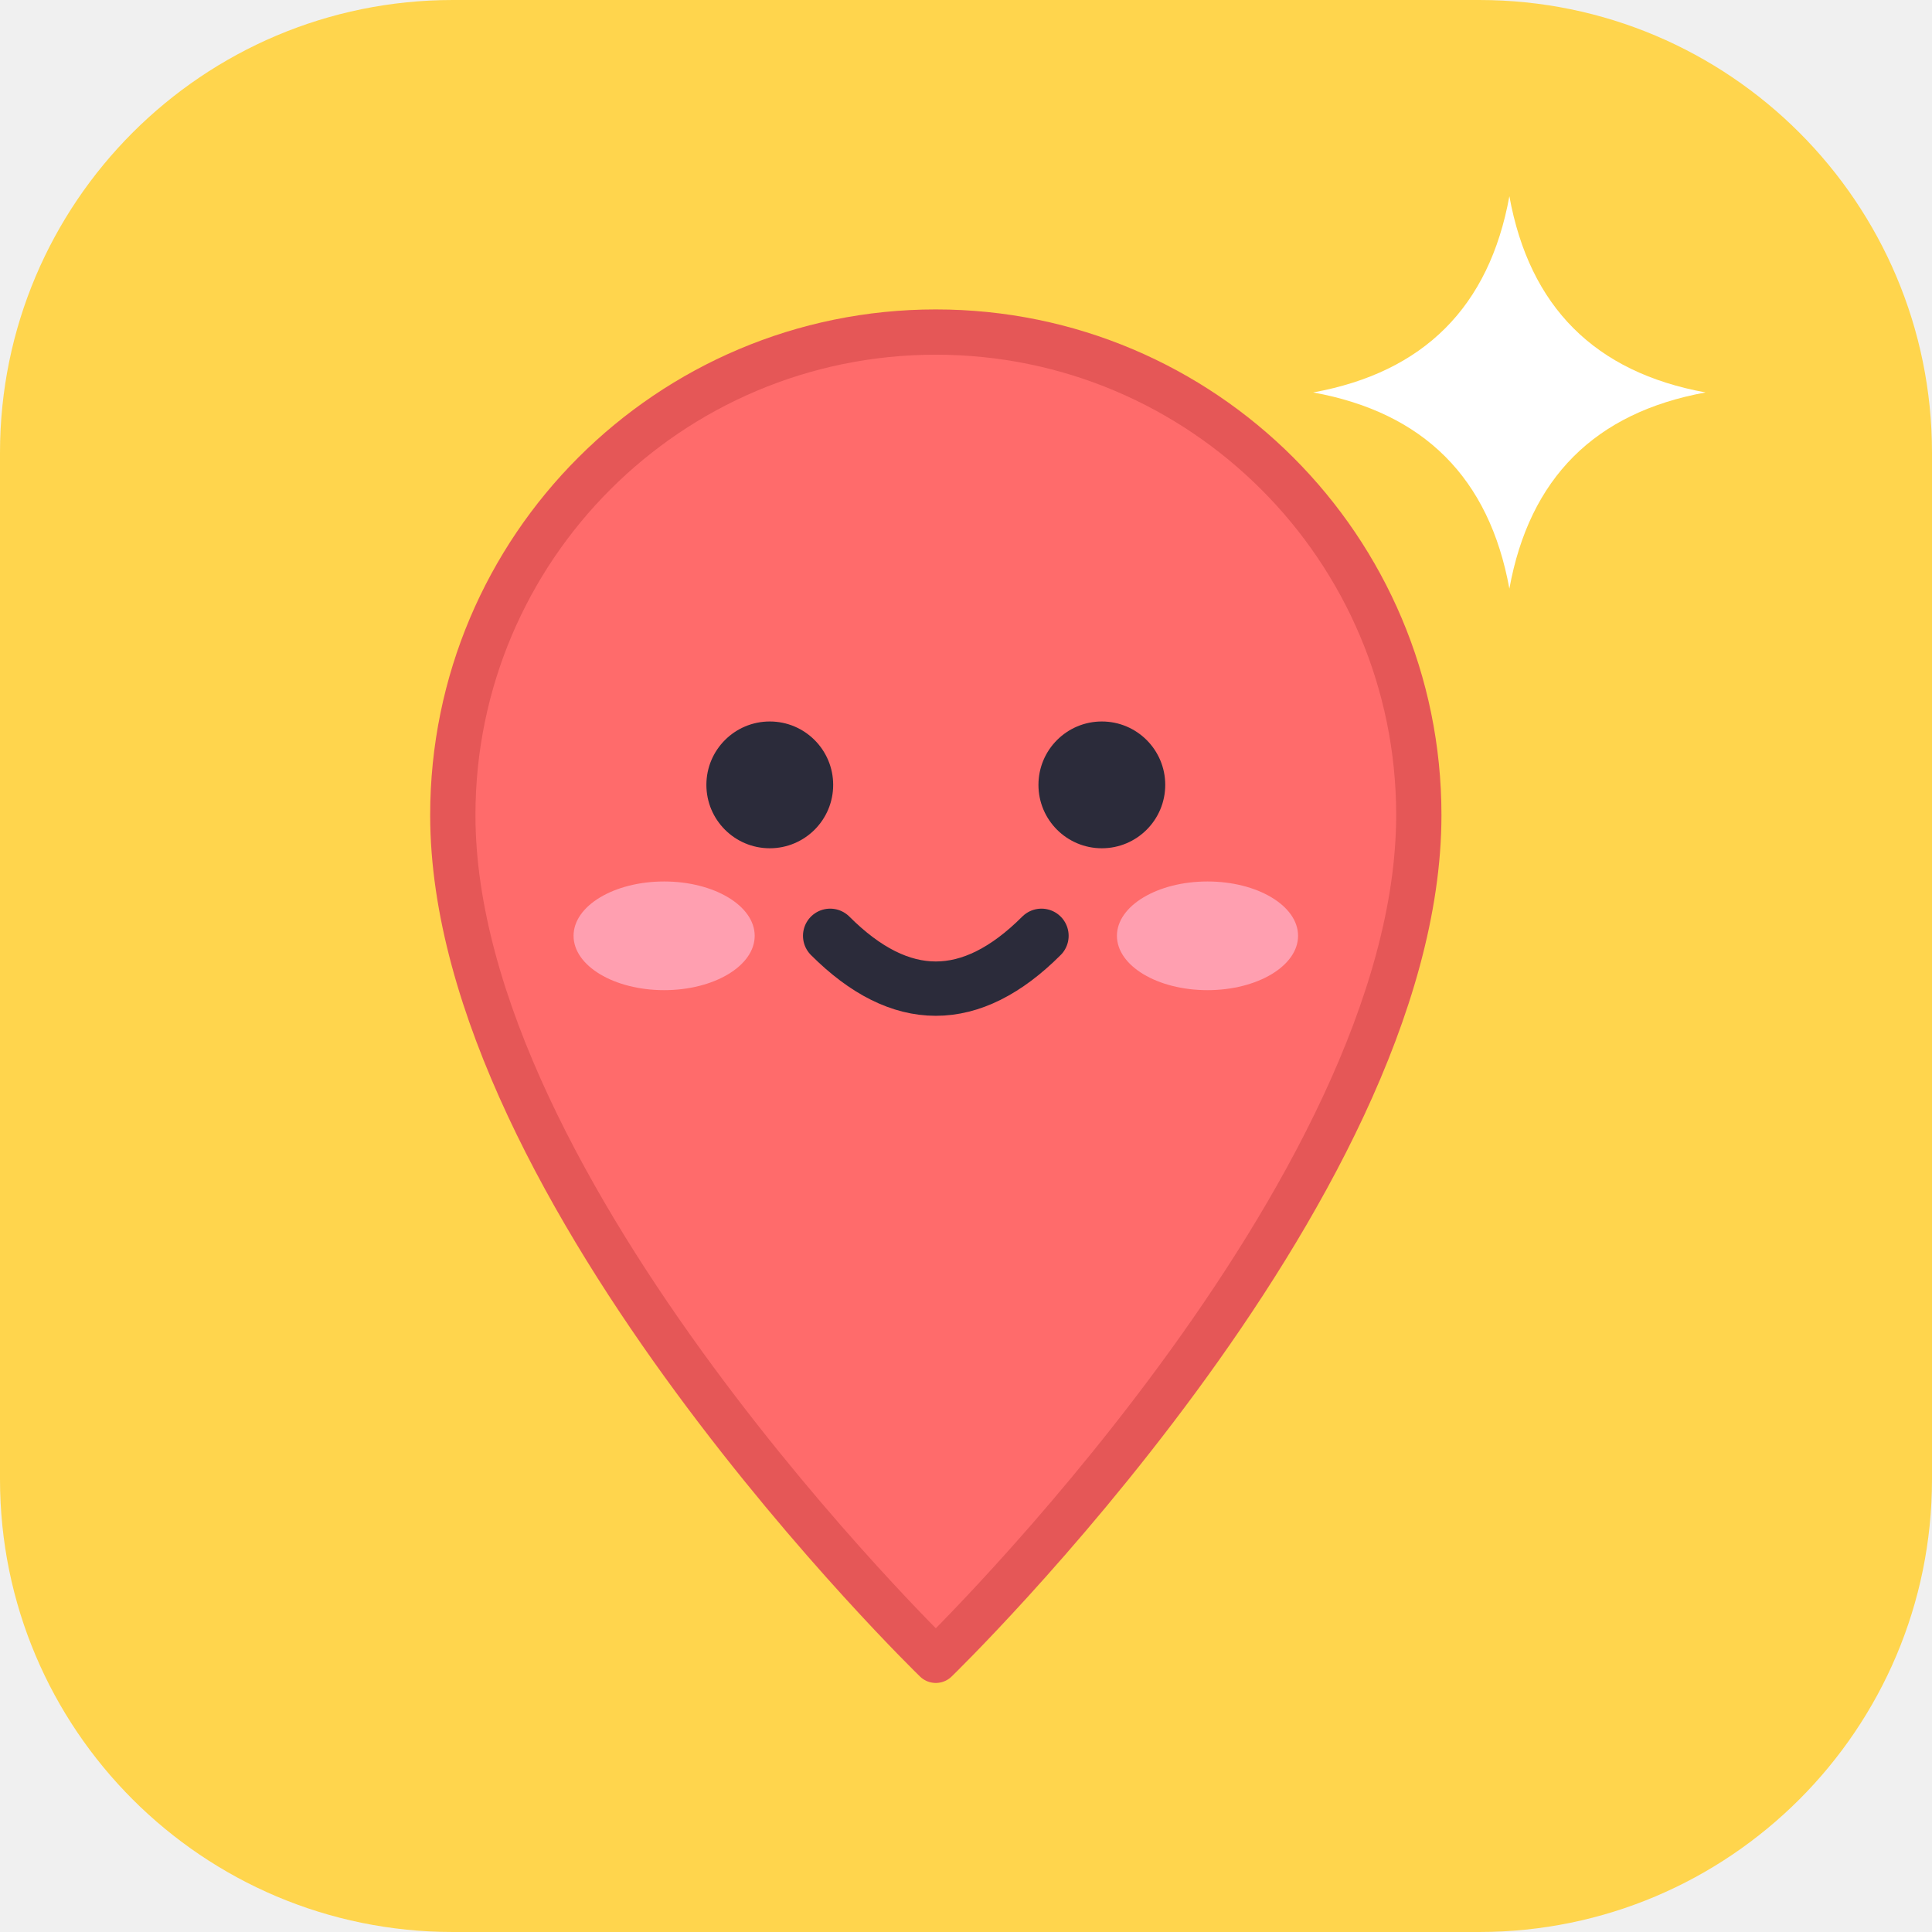
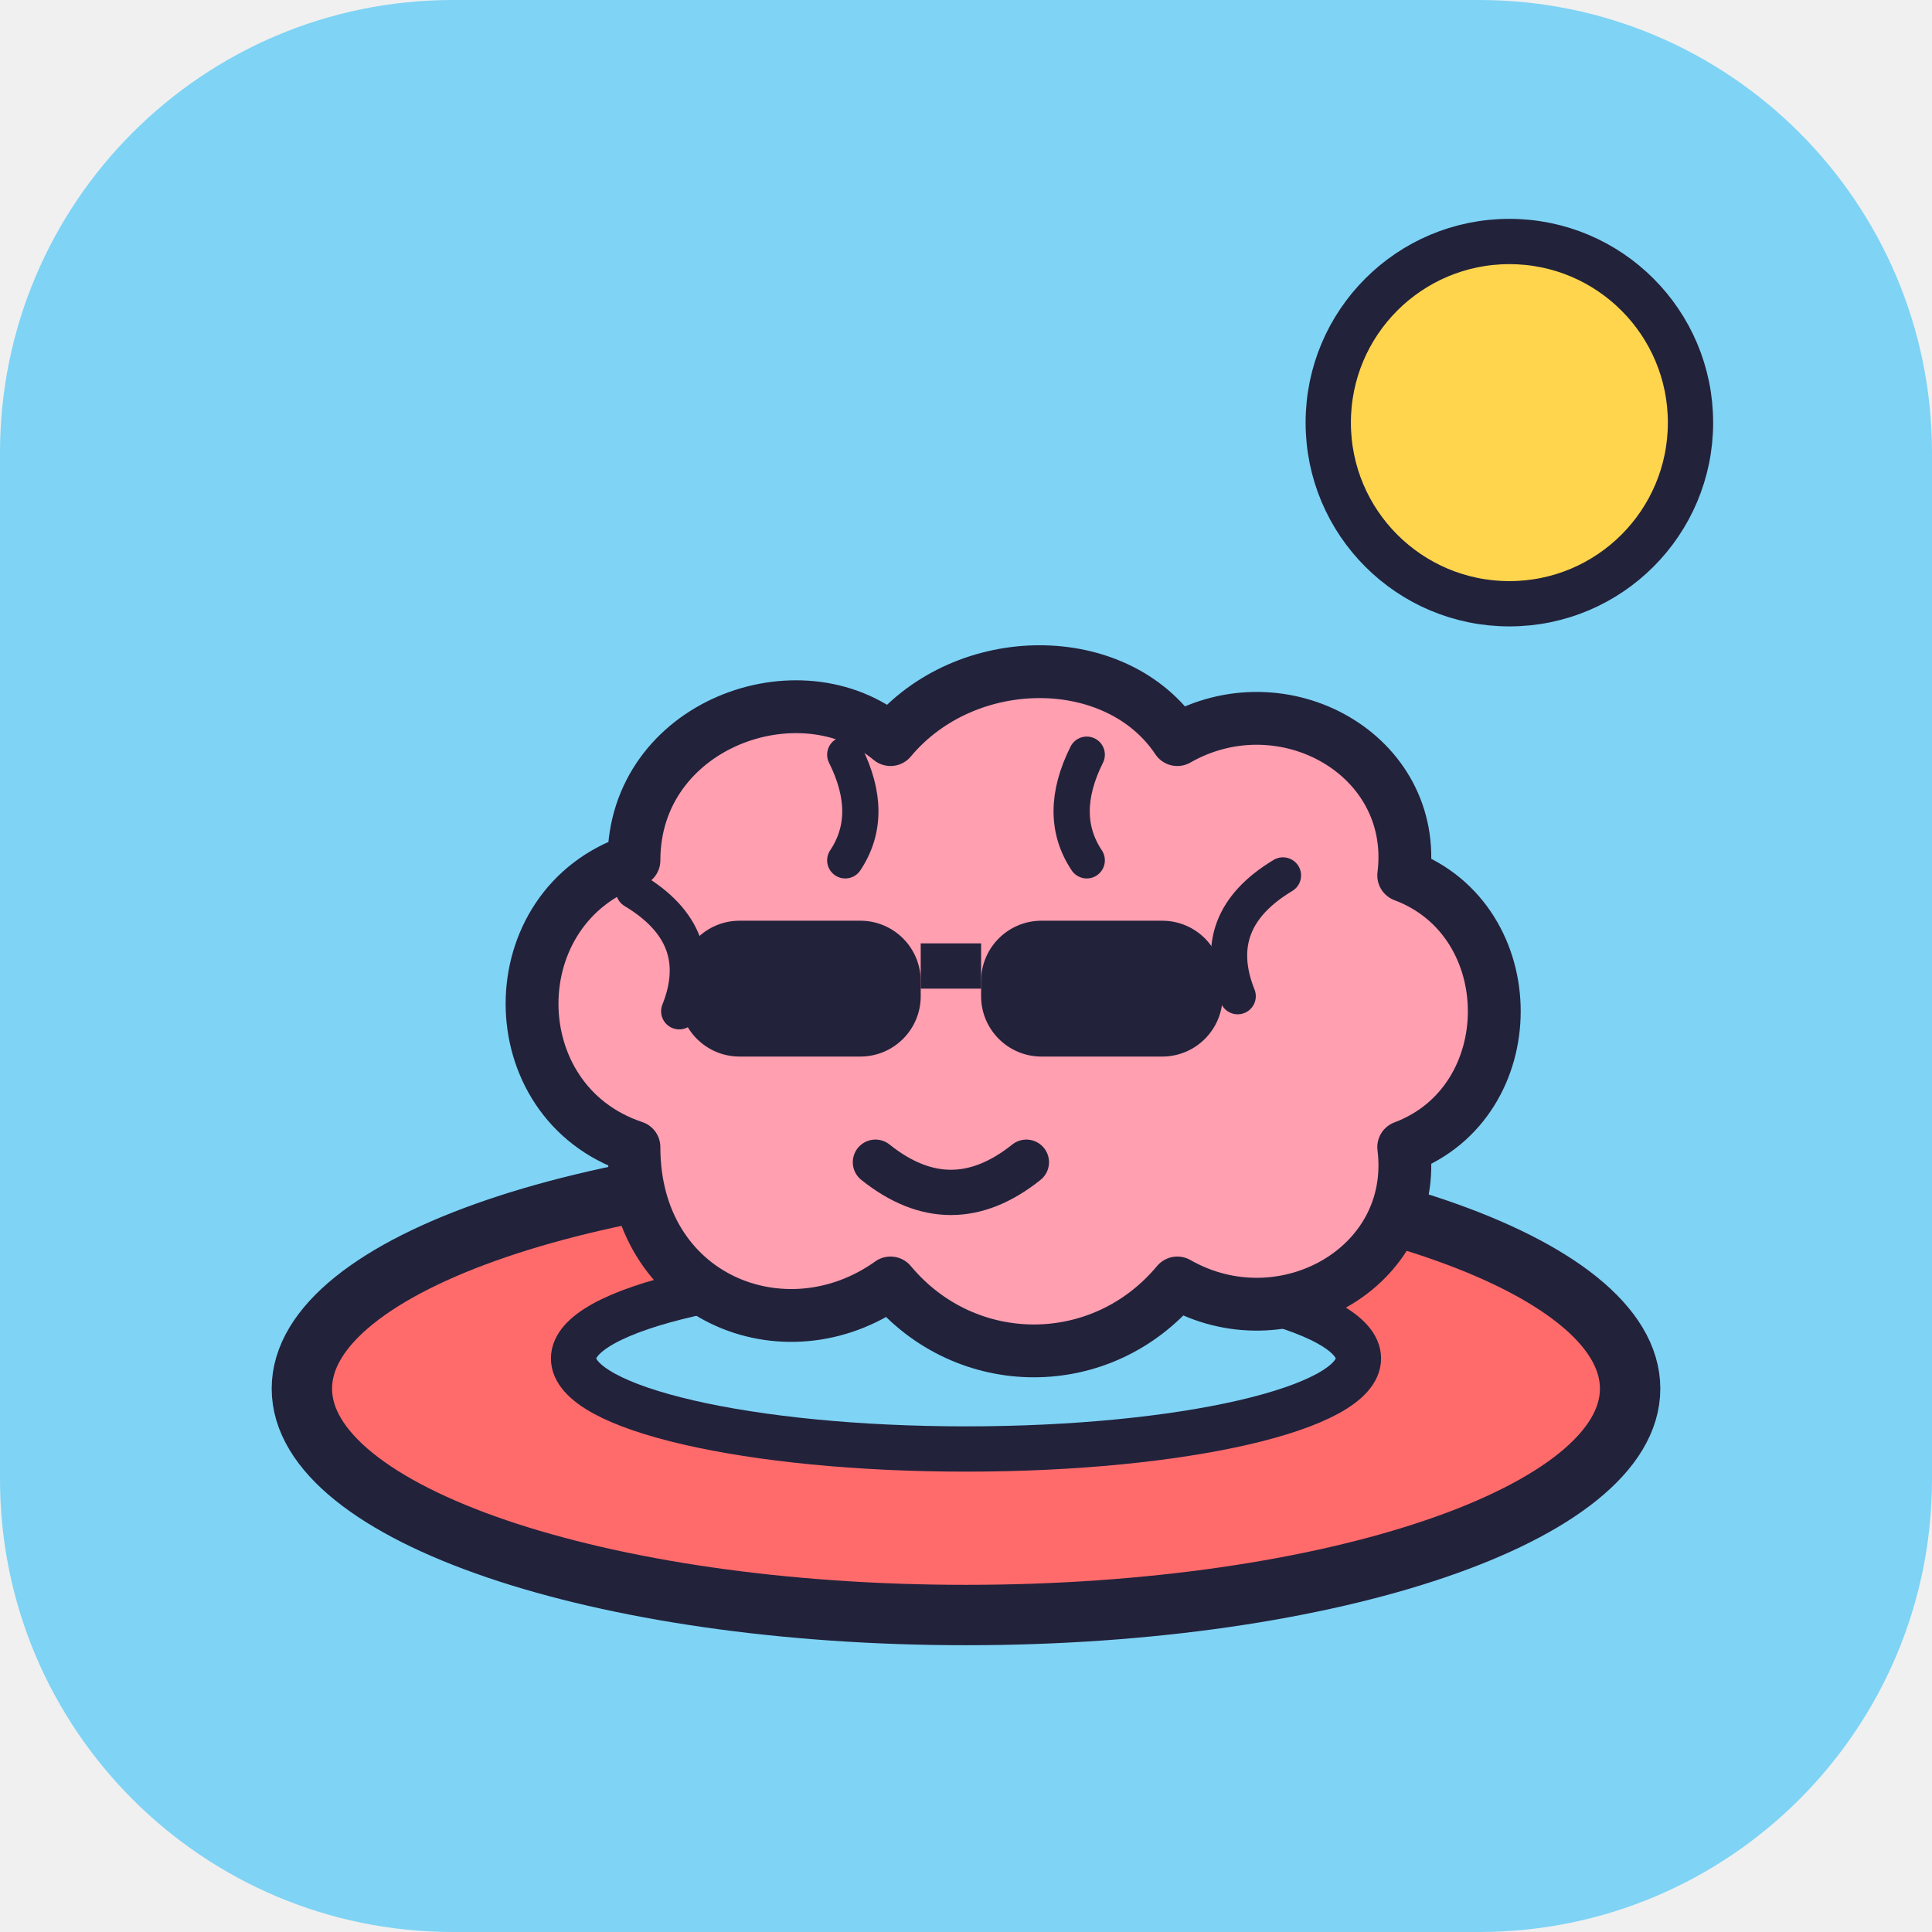
<svg xmlns="http://www.w3.org/2000/svg" viewBox="0 0 128 128">
-   <rect width="128" height="128" rx="30" fill="#ffd54d" />
-   <path d="M62 110s-32-31-32-56a32 32 0 0 1 64 0c0 25-32 56-32 56z" fill="#ff6b6b" stroke="#e55757" stroke-width="3" stroke-linejoin="round" />
-   <ellipse cx="44" cy="62" rx="6" ry="3.6" fill="#ff9fb0" />
-   <ellipse cx="80" cy="62" rx="6" ry="3.6" fill="#ff9fb0" />
-   <circle cx="51" cy="52" r="4.2" fill="#2b2b3a" />
-   <circle cx="73" cy="52" r="4.2" fill="#2b2b3a" />
-   <path d="M55 62q7 7 14 0" fill="none" stroke="#2b2b3a" stroke-width="3.6" stroke-linecap="round" />
-   <path d="M100 13q2 11 13 13q-11 2-13 13q-2-11-13-13q11-2 13-13z" fill="#ffffff" />
+   <rect width="128" height="128" rx="30" fill="#7FD3F5" />
+   <g id="art">
+     <circle cx="100" cy="28" r="12" fill="#ffd54d" stroke="#22223B" stroke-width="3" />
+     <ellipse cx="64" cy="92" rx="44" ry="15" fill="#ff6b6b" stroke="#22223B" stroke-width="4" />
+     <ellipse cx="64" cy="90" rx="26" ry="6" fill="#7FD3F5" stroke="#22223B" stroke-width="3" />
+     <g transform="translate(34 46)">
+       <path d="M8 30c-9-3-9-16 0-19c0-9 11-13 17-8c5-6 15-6 19 0c7-4 16 1 15 9c8 3 8 15 0 18c1 8-8 13-15 9c-5 6-14 6-19 0c-7 5-17 1-17-9z" fill="#ff9fb0" stroke="#22223B" stroke-width="3.5" stroke-linejoin="round" />
+       <path d="M8 13q5 3 3 8M51 12q-5 3-3 8M22 4q2 4 0 7M38 4q-2 4 0 7" fill="none" stroke="#22223B" stroke-width="2.4" stroke-linecap="round" />
+       <rect x="11" y="15" width="16" height="9" rx="4" fill="#22223B" />
+       <rect x="31" y="15" width="16" height="9" rx="4" fill="#22223B" />
+       <path d="M27 18h4" stroke="#22223B" stroke-width="3" />
+       <path d="M24 31q5 4 10 0" fill="none" stroke="#22223B" stroke-width="3" stroke-linecap="round" />
+     </g>
+   </g>
</svg>
